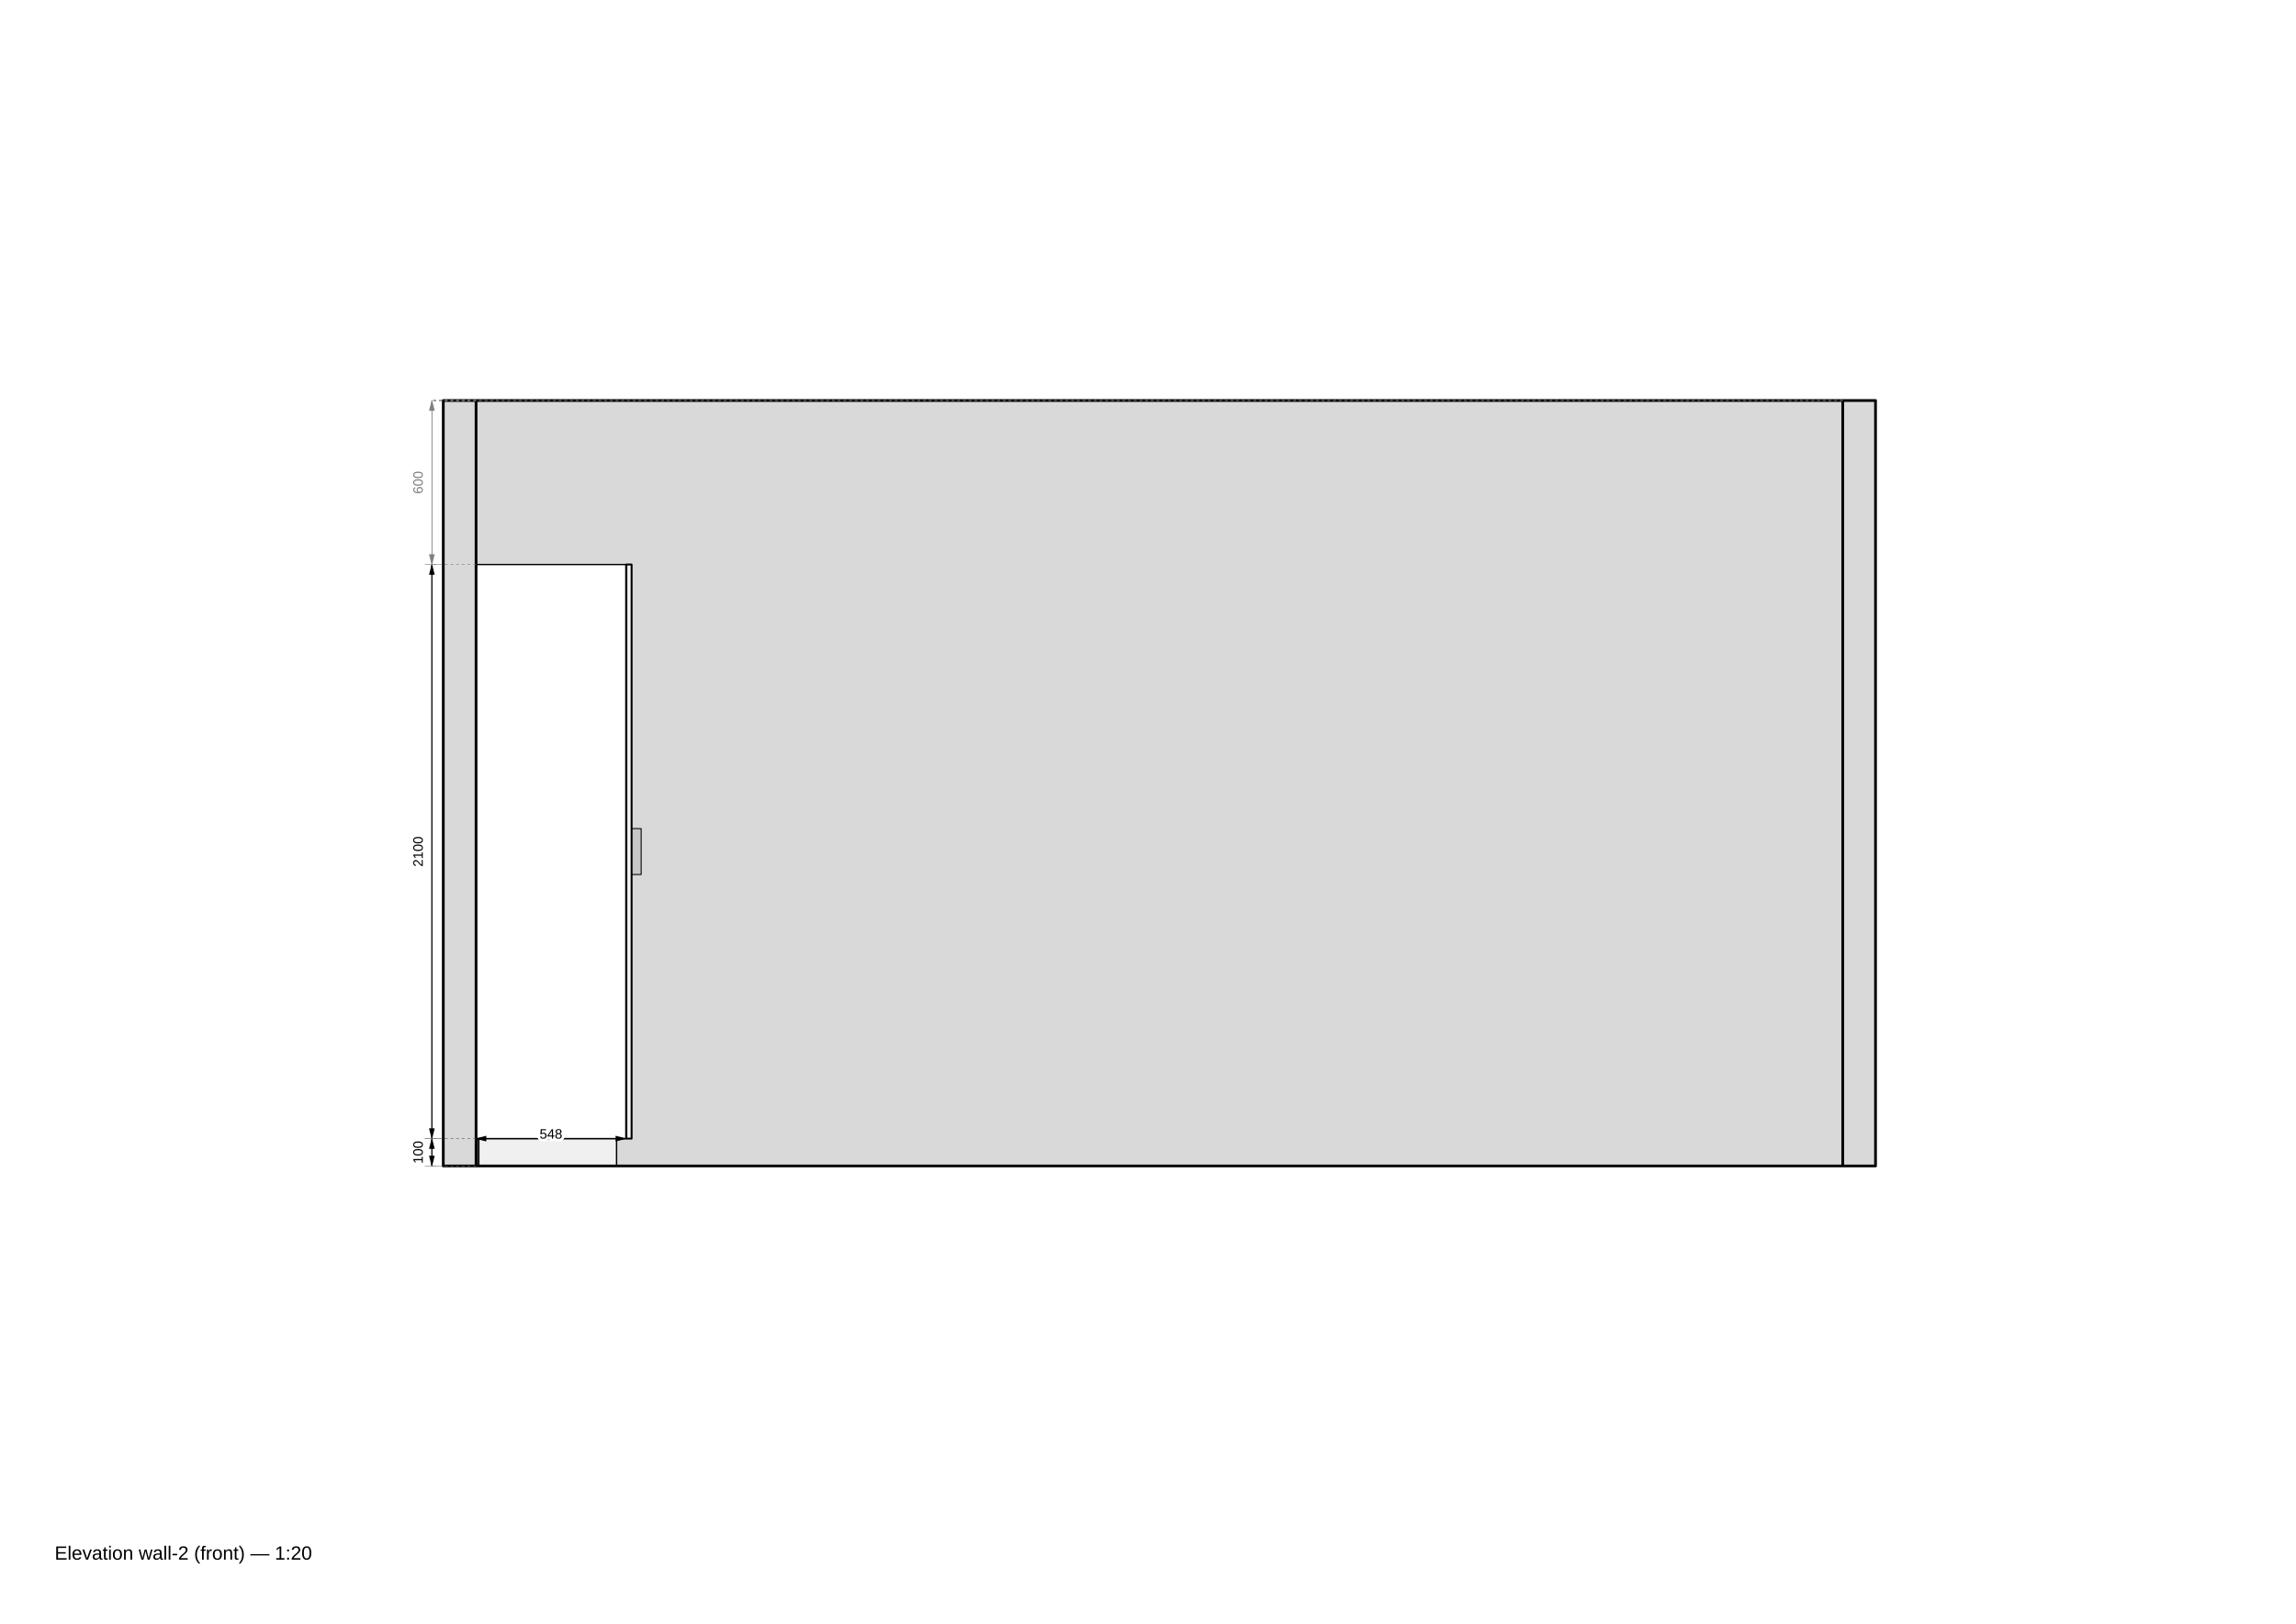
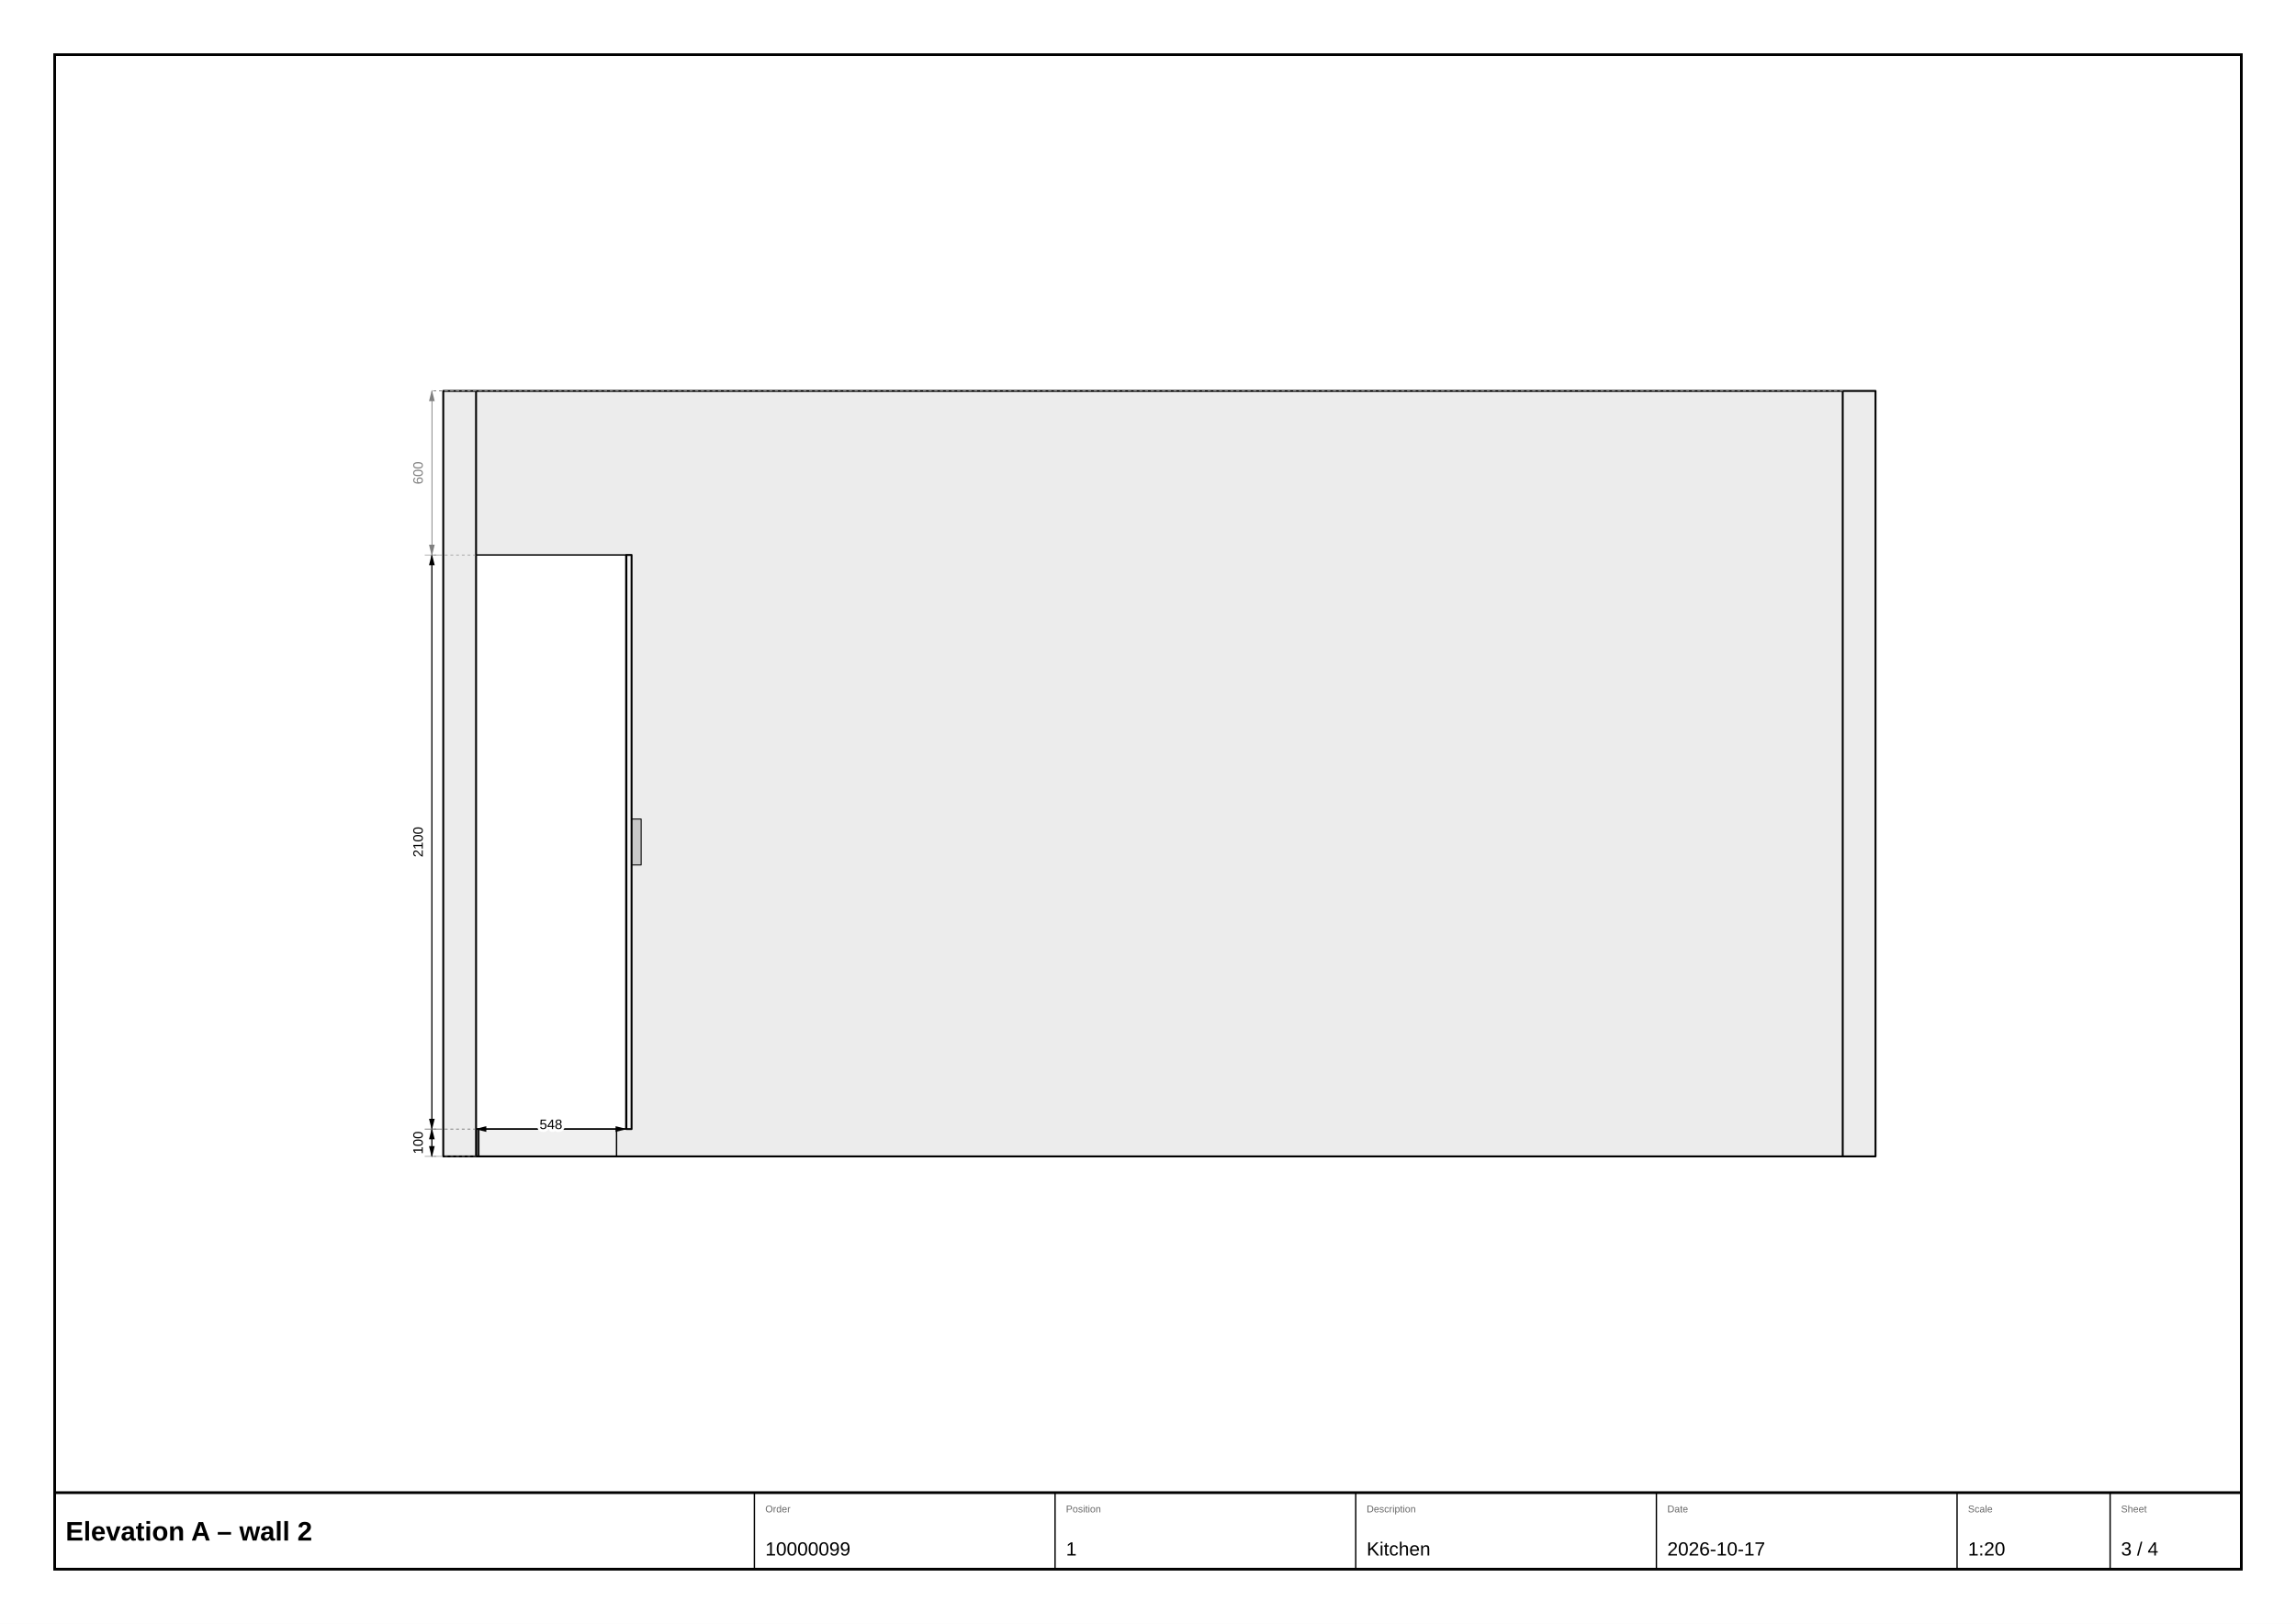
- <svg xmlns="http://www.w3.org/2000/svg" width="420mm" height="297mm" viewBox="-5506.7 -4265.0 8400.0 5940.0">
-   <rect x="-5506.7" y="-4265.0" width="8400.0" height="5940.0" fill="#ffffff" />
-   <g id="fills" fill-rule="evenodd">
-     <path d="M1235.0 0.0L-3765.0 0.0L-3765.0 -2800.0L1235.0 -2800.0Z" fill="#d9d9d9" />
-     <path d="M-3765.0 0.0L-3885.0 0.0L-3885.0 -2800.0L-3765.0 -2800.0Z" fill="#d9d9d9" />
-     <path d="M1355.0 0.0L1235.0 0.0L1235.0 -2800.0L1355.0 -2800.0Z" fill="#d9d9d9" />
-     <path d="M-3215.0 -100.0L-3215.0 -2200.0L-3196.0 -2200.0L-3196.0 -100.0Z" fill="#ffffff" />
-     <path d="M-3465.0 -100.0L-3465.0 -2200.0L-3217.0 -2200.0L-3217.0 -100.0Z" fill="#ffffff" />
-     <path d="M-3765.0 -100.0L-3765.0 -2200.0L-3217.0 -2200.0L-3217.0 -100.0Z" fill="#ffffff" />
-     <path d="M-3712.9 -1844.0L-3712.9 -1865.0L-3721.1 -1865.0L-3721.1 -1844.0Z" fill="#c8c8c8" />
-     <path d="M-3242.9 -1844.0L-3242.9 -1865.0L-3251.1 -1865.0L-3251.1 -1844.0Z" fill="#c8c8c8" />
-     <path d="M-3196.0 -1234.0L-3196.0 -1066.0L-3161.0 -1066.0L-3161.0 -1234.0Z" fill="#c8c8c8" />
-     <path d="M-3659.5 -0.5L-3659.5 -111.5L-3759.5 -111.5L-3759.5 -0.5Z" fill="#c8c8c8" />
-     <path d="M-3262.0 -0.5L-3362.0 -0.5L-3362.0 -111.5L-3262.0 -111.5Z" fill="#c8c8c8" />
-     <path d="M-3267.0 0.0L-3267.0 -90.0L-3251.0 -90.0L-3251.0 0.0Z" fill="#f0f0f0" />
-     <path d="M-3737.0 -1860.0L-3737.0 -1879.0L-3227.0 -1879.0L-3227.0 -1860.0Z" fill="#ffffff" />
-     <path d="M-3764.5 -100.5L-3764.5 -119.5L-3217.5 -119.5L-3217.5 -100.5Z" fill="#ffffff" />
-     <path d="M-3764.5 -2180.5L-3764.5 -2199.5L-3217.5 -2199.5L-3217.5 -2180.5Z" fill="#ffffff" />
-     <path d="M-3362.0 -0.5L-3362.0 -111.5L-3262.0 -111.5L-3262.0 -0.5Z" fill="#c8c8c8" />
-     <path d="M-3759.5 -0.5L-3659.5 -0.5L-3659.5 -111.5L-3759.5 -111.5Z" fill="#c8c8c8" />
-     <path d="M-3721.1 -1844.0L-3721.1 -1865.0L-3712.9 -1865.0L-3712.9 -1844.0Z" fill="#c8c8c8" />
-     <path d="M-3251.1 -1844.0L-3251.1 -1865.0L-3242.9 -1865.0L-3242.9 -1844.0Z" fill="#c8c8c8" />
-     <path d="M-3745.0 -114.5L-3745.0 -2185.5L-3737.0 -2185.5L-3737.0 -114.5Z" fill="#ffffff" />
-     <path d="M-3755.0 0.0L-3251.0 0.0L-3251.0 -100.0L-3755.0 -100.0Z" fill="#f0f0f0" />
-     <path d="M-3215.0 -100.0L-3215.0 -2200.0L-3196.0 -2200.0L-3196.0 -100.0Z" fill="#f5f5f5" />
-     <path d="M-3765.0 -100.0L-3765.0 -2200.0L-3217.0 -2200.0L-3217.0 -100.0Z" fill="#ffffff" />
-   </g>
-   <g id="hidden-lines" fill="none" stroke="#000000" stroke-linecap="round" />
-   <g id="lines" fill="none" stroke="#000000" stroke-linecap="round" stroke-linejoin="round">
-     <path class="wall" stroke-width="10.0" d="M-3885.0 0.0L1355.0 0.0M-3885.0 -2800.0L1355.0 -2800.0M1235.0 0.0L1235.0 -2800.0M-3765.0 0.0L-3765.0 -2800.0M-3885.0 0.0L-3885.0 -2800.0M1355.0 0.0L1355.0 -2800.0" />
-     <path class="front" stroke-width="7.0" d="M-3215.0 -100.0L-3196.0 -100.0M-3215.0 -2200.0L-3196.0 -2200.0M-3215.0 -100.0L-3215.0 -2200.0M-3196.0 -100.0L-3196.0 -2200.0" />
-     <path class="carcass" stroke-width="5.0" d="M-3765.0 -100.0L-3217.0 -100.0M-3765.0 -2200.0L-3217.0 -2200.0M-3217.0 -100.0L-3217.0 -2200.0" />
-     <path class="hardware" stroke-width="3.6" d="M-3759.5 -0.5L-3755.0 -0.5M-3759.5 -0.5L-3759.5 -100.0M-3196.0 -1234.0L-3161.0 -1234.0M-3196.0 -1066.0L-3161.0 -1066.0M-3161.0 -1066.0L-3161.0 -1234.0" />
-     <path class="plinth" stroke-width="5.0" d="M-3251.0 0.0L-3251.0 -100.0M-3755.0 0.0L-3755.0 -100.0" />
-   </g>
-   <g id="annotations">
-     <g transform="translate(-3885 -2800) scale(2.083333)">
+ <svg xmlns="http://www.w3.org/2000/svg" width="420mm" height="297mm" viewBox="0 0 420 297" font-family="Arial, Helvetica, sans-serif">
+   <rect width="420" height="297" fill="#ffffff" />
+   <g class="view" transform="translate(72.750 67.333) scale(0.05) translate(4051.67 2883.33)">
+     <g class="fills" fill-rule="evenodd">
+       <path d="M1235.0 0.0L-3765.0 0.0L-3765.0 -2800.0L1235.0 -2800.0Z" fill="#ececec" />
+       <path d="M-3765.0 0.0L-3885.0 0.0L-3885.0 -2800.0L-3765.0 -2800.0Z" fill="#ececec" />
+       <path d="M1355.0 0.0L1235.0 0.0L1235.0 -2800.0L1355.0 -2800.0Z" fill="#ececec" />
+       <path d="M-3215.0 -100.0L-3215.0 -2200.0L-3196.0 -2200.0L-3196.0 -100.0Z" fill="#ffffff" />
+       <path d="M-3465.0 -100.0L-3465.0 -2200.0L-3217.0 -2200.0L-3217.0 -100.0Z" fill="#ffffff" />
+       <path d="M-3765.0 -100.0L-3765.0 -2200.0L-3217.0 -2200.0L-3217.0 -100.0Z" fill="#ffffff" />
+       <path d="M-3712.9 -1844.0L-3712.9 -1865.0L-3721.1 -1865.0L-3721.1 -1844.0Z" fill="#c8c8c8" />
+       <path d="M-3242.9 -1844.0L-3242.9 -1865.0L-3251.1 -1865.0L-3251.1 -1844.0Z" fill="#c8c8c8" />
+       <path d="M-3196.0 -1234.0L-3196.0 -1066.0L-3161.0 -1066.0L-3161.0 -1234.0Z" fill="#c8c8c8" />
+       <path d="M-3659.5 -0.5L-3659.5 -111.5L-3759.5 -111.5L-3759.5 -0.5Z" fill="#c8c8c8" />
+       <path d="M-3262.0 -0.5L-3362.0 -0.5L-3362.0 -111.5L-3262.0 -111.5Z" fill="#c8c8c8" />
+       <path d="M-3267.0 0.0L-3267.0 -90.0L-3251.0 -90.0L-3251.0 0.0Z" fill="#f0f0f0" />
+       <path d="M-3737.0 -1860.0L-3737.0 -1879.0L-3227.0 -1879.0L-3227.0 -1860.0Z" fill="#ffffff" />
+       <path d="M-3764.5 -100.5L-3764.5 -119.5L-3217.5 -119.5L-3217.5 -100.5Z" fill="#ffffff" />
+       <path d="M-3764.5 -2180.5L-3764.5 -2199.5L-3217.5 -2199.5L-3217.5 -2180.5Z" fill="#ffffff" />
+       <path d="M-3362.0 -0.5L-3362.0 -111.5L-3262.0 -111.5L-3262.0 -0.5Z" fill="#c8c8c8" />
+       <path d="M-3759.5 -0.5L-3659.5 -0.5L-3659.5 -111.5L-3759.5 -111.5Z" fill="#c8c8c8" />
+       <path d="M-3721.1 -1844.0L-3721.1 -1865.0L-3712.9 -1865.0L-3712.9 -1844.0Z" fill="#c8c8c8" />
+       <path d="M-3251.1 -1844.0L-3251.1 -1865.0L-3242.9 -1865.0L-3242.9 -1844.0Z" fill="#c8c8c8" />
+       <path d="M-3745.0 -114.5L-3745.0 -2185.5L-3737.0 -2185.5L-3737.0 -114.5Z" fill="#ffffff" />
+       <path d="M-3755.0 0.0L-3251.0 0.0L-3251.0 -100.0L-3755.0 -100.0Z" fill="#f0f0f0" />
+       <path d="M-3215.0 -100.0L-3215.0 -2200.0L-3196.0 -2200.0L-3196.0 -100.0Z" fill="#f5f5f5" />
+       <path d="M-3765.0 -100.0L-3765.0 -2200.0L-3217.0 -2200.0L-3217.0 -100.0Z" fill="#ffffff" />
+     </g>
+     <g class="hidden-lines" fill="none" stroke="#000000" stroke-linecap="round" />
+     <g class="lines" fill="none" stroke="#000000" stroke-linecap="round" stroke-linejoin="round">
+       <path class="wall-elevation" stroke-width="7.0" d="M-3885.0 0.0L1355.0 0.0M-3885.0 -2800.0L1355.0 -2800.0M1235.0 0.0L1235.0 -2800.0M-3765.0 0.0L-3765.0 -2800.0M-3885.0 0.0L-3885.0 -2800.0M1355.0 0.0L1355.0 -2800.0" />
+       <path class="front" stroke-width="7.0" d="M-3215.0 -100.0L-3196.0 -100.0M-3215.0 -2200.0L-3196.0 -2200.0M-3215.0 -100.0L-3215.0 -2200.0M-3196.0 -100.0L-3196.0 -2200.0" />
+       <path class="carcass" stroke-width="5.0" d="M-3765.0 -100.0L-3217.0 -100.0M-3765.0 -2200.0L-3217.0 -2200.0M-3217.0 -100.0L-3217.0 -2200.0" />
+       <path class="hardware" stroke-width="3.6" d="M-3759.5 -0.5L-3755.0 -0.5M-3759.5 -0.5L-3759.5 -100.0M-3196.0 -1234.0L-3161.0 -1234.0M-3196.0 -1066.0L-3161.0 -1066.0M-3161.0 -1066.0L-3161.0 -1234.0" />
+       <path class="plinth" stroke-width="5.0" d="M-3251.0 0.0L-3251.0 -100.0M-3755.0 0.0L-3755.0 -100.0" />
+     </g>
+     <g class="annotations" transform="translate(-3885 -2800) scale(2.083333)">
      <g>
        <defs>
          <marker markerWidth="20" markerHeight="10" markerUnits="userSpaceOnUse" orient="auto-start-reverse" refY="5" viewBox="0 0 20 10" id="arrowStart" refX="18">
            <path d="M0,0 L0,10 L20,5 z" fill="context-stroke" />
          </marker>
          <marker markerWidth="20" markerHeight="10" markerUnits="userSpaceOnUse" orient="auto" refY="5" viewBox="0 0 20 10" id="arrowEnd" refX="18">
            <path d="M0,0 L0,10 L20,5 z" fill="context-stroke" />
          </marker>
          <marker markerWidth="20" markerHeight="10" markerUnits="userSpaceOnUse" orient="auto-start-reverse" refY="5" viewBox="0 0 20 10" id="arrowStartOpposite" refX="2">
            <path d="M0,0 L0,10 L20,5 z" fill="context-stroke" transform="translate(20, 0) scale(-1, 1)" />
          </marker>
          <marker markerWidth="20" markerHeight="10" markerUnits="userSpaceOnUse" orient="auto" refY="5" viewBox="0 0 20 10" id="arrowEndOpposite" refX="2">
            <path d="M0,0 L0,10 L20,5 z" fill="context-stroke" transform="translate(20, 0) scale(-1, 1)" />
          </marker>
        </defs>
        <g>
          <line x1="-20" y1="0" x2="-20" y2="1344" stroke="gray" stroke-width="1" />
          <line x1="2457.6" y1="0" x2="-20" y2="0" stroke="gray" stroke-width="1" stroke-dasharray="5,5" />
          <line x1="2457.6" y1="0" x2="-20" y2="0" stroke="gray" stroke-width="1" stroke-dasharray="5,5" />
          <line x1="57.6" y1="0" x2="-20" y2="0" stroke="gray" stroke-width="1" stroke-dasharray="5,5" />
          <line x1="57.6" y1="0" x2="-20" y2="0" stroke="gray" stroke-width="1" stroke-dasharray="5,5" />
          <line x1="-20" y1="288" x2="-20" y2="1296" stroke="black" stroke-width="2" marker-start="url(#arrowStart)" marker-end="url(#arrowEnd)" ticks-at-ends-length="25" ticks-style="[object Object]" />
          <line x1="-32.5" y1="288" x2="-7.5" y2="288" stroke="gray" stroke-width="1" />
          <line x1="-32.5" y1="1296" x2="-7.5" y2="1296" stroke="gray" stroke-width="1" />
          <line x1="57.6" y1="288" x2="-20" y2="288" stroke="gray" stroke-width="1" stroke-dasharray="5,5" />
          <line x1="57.6" y1="1296" x2="-20" y2="1296" stroke="gray" stroke-width="1" stroke-dasharray="5,5" />
          <line x1="-20" y1="1296" x2="-20" y2="1344" stroke="black" stroke-width="2" marker-start="url(#arrowStart)" marker-end="url(#arrowEnd)" ticks-at-ends-length="25" ticks-style="[object Object]" />
          <line x1="-32.5" y1="1296" x2="-7.5" y2="1296" stroke="gray" stroke-width="1" />
          <line x1="-32.5" y1="1344" x2="-7.5" y2="1344" stroke="gray" stroke-width="1" />
          <line x1="57.6" y1="1296" x2="-20" y2="1296" stroke="gray" stroke-width="1" stroke-dasharray="5,5" />
          <line x1="57.6" y1="1344" x2="-20" y2="1344" stroke="gray" stroke-width="1" stroke-dasharray="5,5" />
          <line x1="-20" y1="0" x2="-20" y2="288" stroke="gray" stroke-width="1" marker-start="url(#arrowStart)" marker-end="url(#arrowEnd)" />
          <line x1="57.6" y1="1296" x2="320.64" y2="1296" stroke="black" stroke-width="2" marker-start="url(#arrowStart)" marker-end="url(#arrowEnd)" />
          <text x="-36" y="792" fill="black" font-size="24" font-family="Arial" stroke="white" stroke-width="10" paint-order="stroke" text-anchor="middle" stroke-linejoin="round" alignment-baseline="middle" transform="rotate(270, -36, 792)">2100</text>
          <text x="-36" y="1320" fill="black" font-size="24" font-family="Arial" stroke="white" stroke-width="10" paint-order="stroke" text-anchor="middle" stroke-linejoin="round" alignment-baseline="middle" transform="rotate(270, -36, 1320)">100</text>
          <text x="-36" y="144" fill="gray" font-size="24" font-family="Arial" stroke="white" stroke-width="10" paint-order="stroke" text-anchor="middle" stroke-linejoin="round" alignment-baseline="middle" transform="rotate(270, -36, 144)">600</text>
          <text x="189.12" y="1296" fill="black" font-size="24" font-family="Arial" stroke="white" stroke-width="10" paint-order="stroke" text-anchor="middle" stroke-linejoin="round" alignment-baseline="middle" transform="rotate(0, 189.12, 1296)">548</text>
        </g>
      </g>
    </g>
  </g>
-   <text x="-5306.7" y="1440.0" font-family="Arial, Helvetica, sans-serif" font-size="70.0">Elevation wall-2 (front) — 1:20</text>
+   <g class="title-block" fill="none" stroke="#000000">
+     <rect x="10.00" y="10.00" width="400.00" height="277.00" stroke-width="0.5" />
+     <path d="M10.00 273.00h400.00" stroke-width="0.5" />
+     <path d="M138.00 273.00v14.00" stroke-width="0.25" />
+     <path d="M193.00 273.00v14.00" stroke-width="0.25" />
+     <path d="M248.00 273.00v14.00" stroke-width="0.25" />
+     <path d="M303.00 273.00v14.00" stroke-width="0.25" />
+     <path d="M358.00 273.00v14.00" stroke-width="0.25" />
+     <path d="M386.00 273.00v14.00" stroke-width="0.25" />
+   </g>
+   <g class="title-block-text" fill="#000000">
+     <g font-size="1.8" fill="#666666">
+       <text x="140.00" y="276.60">Order</text>
+       <text x="195.00" y="276.60">Position</text>
+       <text x="250.00" y="276.60">Description</text>
+       <text x="305.00" y="276.60">Date</text>
+       <text x="360.00" y="276.60">Scale</text>
+       <text x="388.00" y="276.60">Sheet</text>
+     </g>
+     <text x="12.00" y="281.76" font-size="4.90" font-weight="bold">Elevation A – wall 2</text>
+     <text x="140.00" y="284.50" font-size="3.50">10000099</text>
+     <text x="195.00" y="284.50" font-size="3.50">1</text>
+     <text x="250.00" y="284.50" font-size="3.50">Kitchen</text>
+     <text x="305.00" y="284.50" font-size="3.50">2026-10-17</text>
+     <text x="360.00" y="284.50" font-size="3.50">1:20</text>
+     <text x="388.00" y="284.50" font-size="3.50">3 / 4</text>
+   </g>
</svg>
